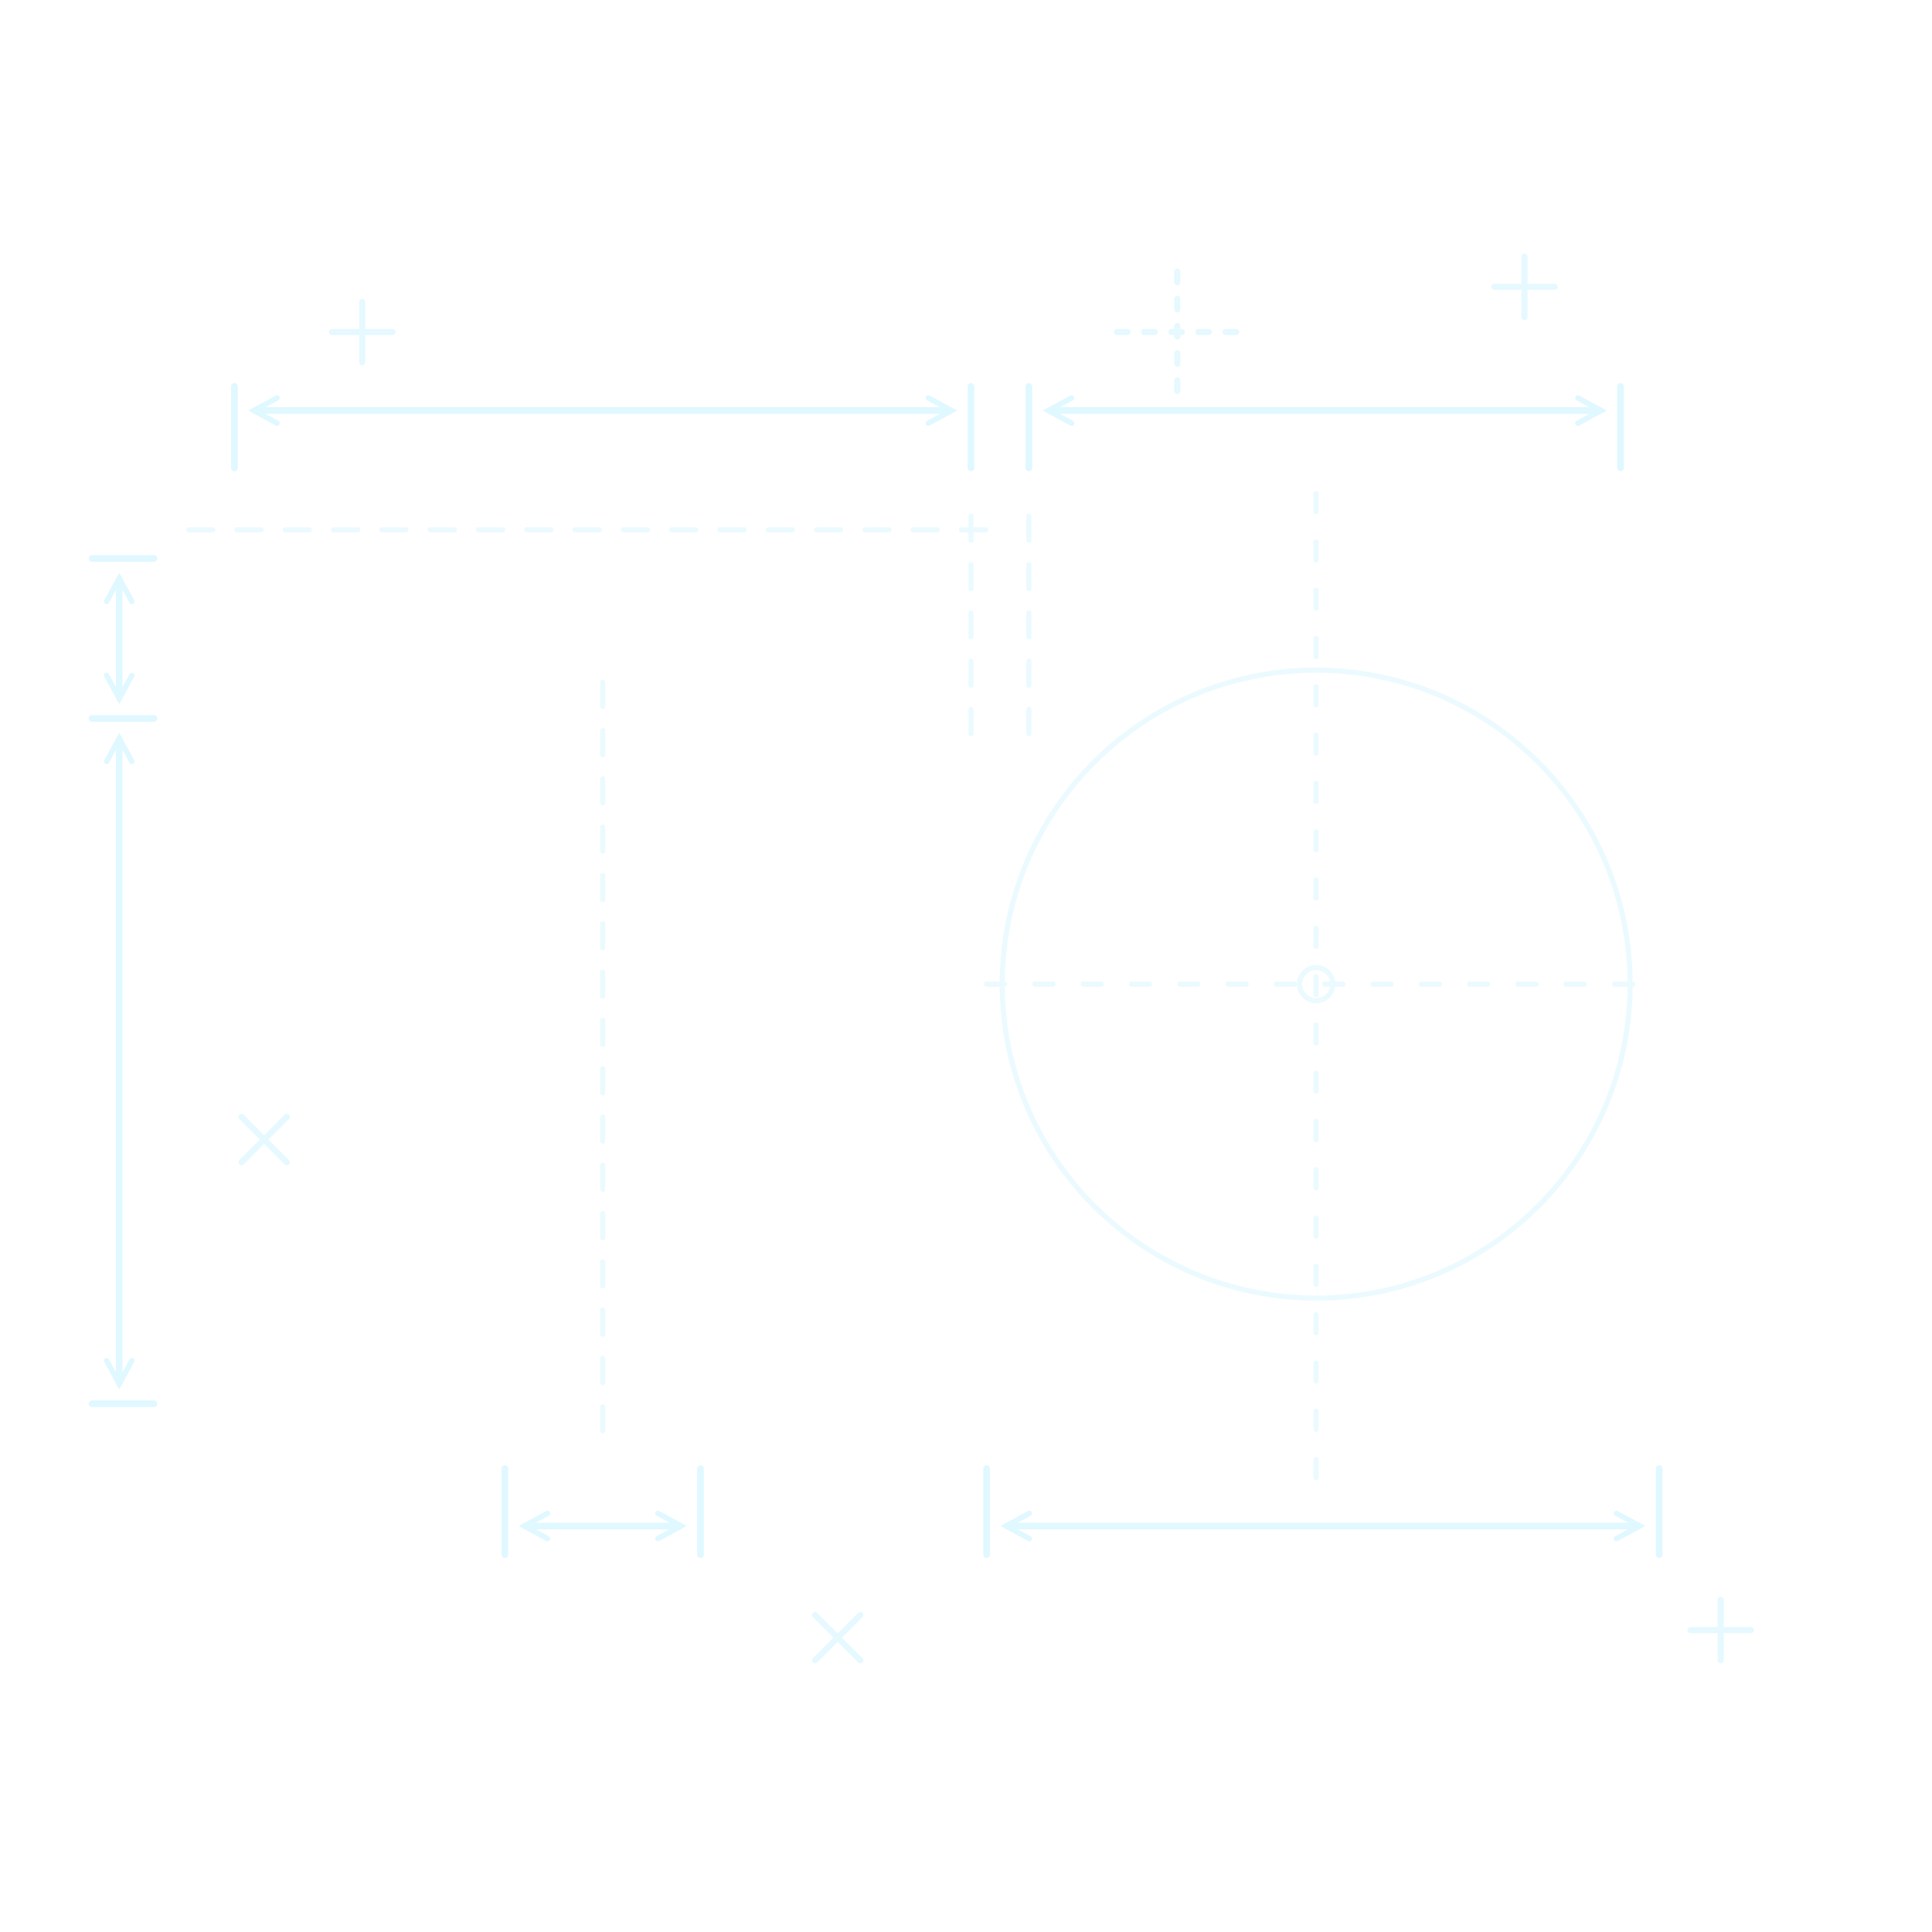
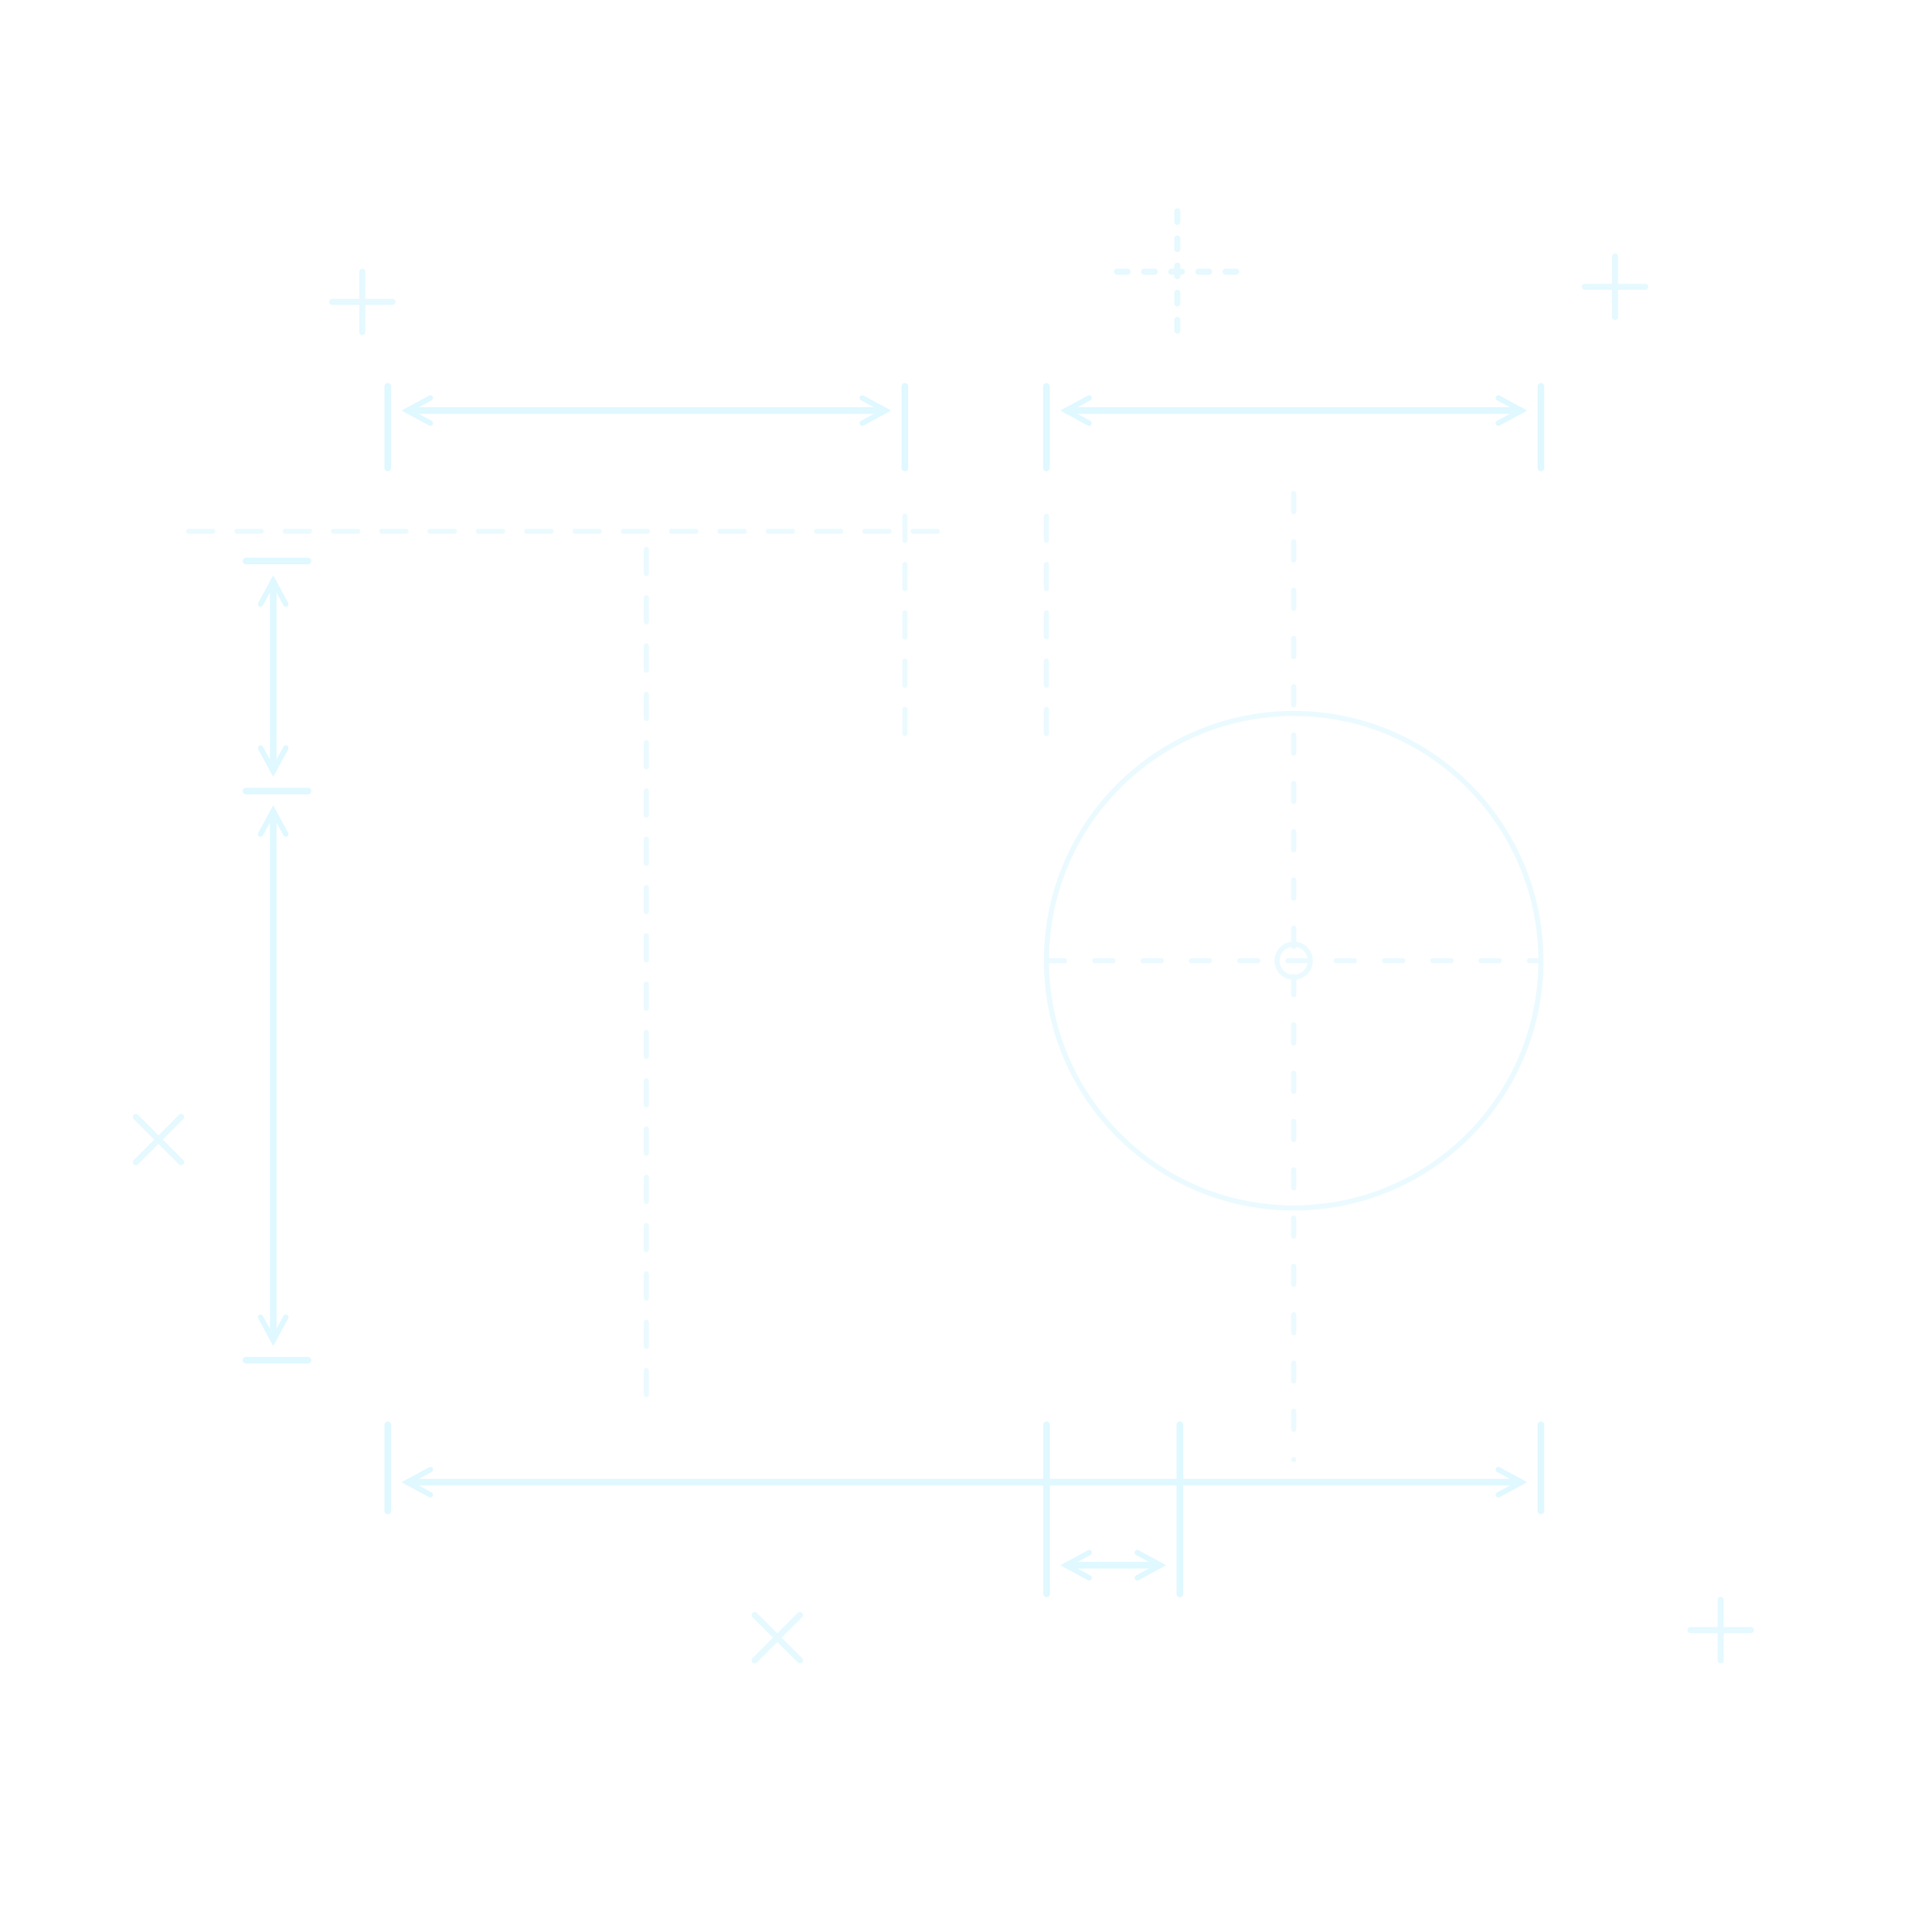
<svg xmlns="http://www.w3.org/2000/svg" width="128" height="128" viewBox="0 0 128 128" fill="none">
  <defs>
    <marker id="arrowStart" markerWidth="5" markerHeight="5" refX="1.2" refY="2.5" orient="auto" markerUnits="strokeWidth">
      <path d="M4.5 0.6L1 2.5L4.5 4.4" fill="none" stroke="#DDF7FF" stroke-width="0.8" stroke-linecap="round" />
    </marker>
    <marker id="arrowEnd" markerWidth="5" markerHeight="5" refX="3.8" refY="2.5" orient="auto" markerUnits="strokeWidth">
      <path d="M0.5 0.6L4 2.5L0.5 4.4" fill="none" stroke="#DDF7FF" stroke-width="0.8" stroke-linecap="round" />
    </marker>
  </defs>
  <g stroke="#DDF7FF" stroke-linecap="round" stroke-linejoin="round">
    <g opacity="0.9" stroke-width="0.44">
-       <path d="M15.531 31V25.6M64.331 31V25.6M68.165 31V25.6M107.365 31V25.6" />
-       <path d="M16.9 27.2H62.96" marker-start="url(#arrowStart)" marker-end="url(#arrowEnd)" />
-       <path d="M69.54 27.2H105.99" marker-start="url(#arrowStart)" marker-end="url(#arrowEnd)" />
-       <path d="M33.451 97.3V103M46.411 97.3V103M65.365 97.3V103M109.925 97.3V103" />
-       <path d="M34.82 101.1H45.04" marker-start="url(#arrowStart)" marker-end="url(#arrowEnd)" />
-       <path d="M66.74 101.1H108.55" marker-start="url(#arrowStart)" marker-end="url(#arrowEnd)" />
-       <path d="M10.2 37H6.1M10.2 47.6H6.1M10.2 93H6.1" />
-       <path d="M7.9 38.4V46.2" marker-start="url(#arrowStart)" marker-end="url(#arrowEnd)" />
-       <path d="M7.9 49V91.6" marker-start="url(#arrowStart)" marker-end="url(#arrowEnd)" />
+       <path d="M25.69 31V25.6M59.95 31V25.6M69.33 31V25.6M102.09 31V25.6" />
+       <path d="M27.06 27.2H58.58" marker-start="url(#arrowStart)" marker-end="url(#arrowEnd)" />
+       <path d="M70.7 27.2H100.72" marker-start="url(#arrowStart)" marker-end="url(#arrowEnd)" />
+       <path d="M25.69 94.4V100.1M102.09 94.4V100.1" />
+       <path d="M27.06 98.2H100.72" marker-start="url(#arrowStart)" marker-end="url(#arrowEnd)" />
+       <path d="M69.34 94.4V105.6M78.17 94.4V105.6" />
+       <path d="M70.71 103.7H76.8" marker-start="url(#arrowStart)" marker-end="url(#arrowEnd)" />
+       <path d="M20.4 37.17H16.3M20.4 52.41H16.3M20.4 90.12H16.3" />
+       <path d="M18.1 38.57V51.01" marker-start="url(#arrowStart)" marker-end="url(#arrowEnd)" />
+       <path d="M18.1 53.81V88.72" marker-start="url(#arrowStart)" marker-end="url(#arrowEnd)" />
    </g>
    <g opacity="0.58" stroke-width="0.34">
-       <path d="M12.5 35.1H66.8M39.931 94.8V44.5M64.331 34.2V49.9M68.165 34.2V49.9" stroke-dasharray="1.6 1.6" />
-       <path d="M65.365 65.2H109.925M87.2 32.7V98.2" stroke-dasharray="1.2 2" />
-       <circle cx="87.2" cy="65.2" r="20.8" />
-       <circle cx="87.2" cy="65.2" r="1.1" />
+       <path d="M12.5 35.2H62.2M42.82 92.4V35.2M59.95 34.2V49.9M69.33 34.2V49.9" stroke-dasharray="1.6 1.6" />
+       <path d="M69.33 63.65H102.09M85.71 32.7V96.7" stroke-dasharray="1.2 2" />
+       <circle cx="85.71" cy="63.65" r="16.38" />
+       <circle cx="85.71" cy="63.65" r="1.1" />
    </g>
    <g opacity="0.76" stroke-width="0.4">
-       <path d="M24 20V24M22 22H26M101 17V21M99 19H103M114 106V110M112 108H116" />
-       <path d="M54 107L57 110M57 107L54 110M16 74L19 77M19 74L16 77" />
-       <path d="M74 22H82M78 18V26" stroke-dasharray="0.7 1.1" />
+       <path d="M24 18V22M22 20H26M107 17V21M105 19H109M114 106V110M112 108H116" />
+       <path d="M50 107L53 110M53 107L50 110M9 74L12 77M12 74L9 77" />
+       <path d="M74 18H82M78 14V22" stroke-dasharray="0.7 1.1" />
    </g>
  </g>
</svg>
